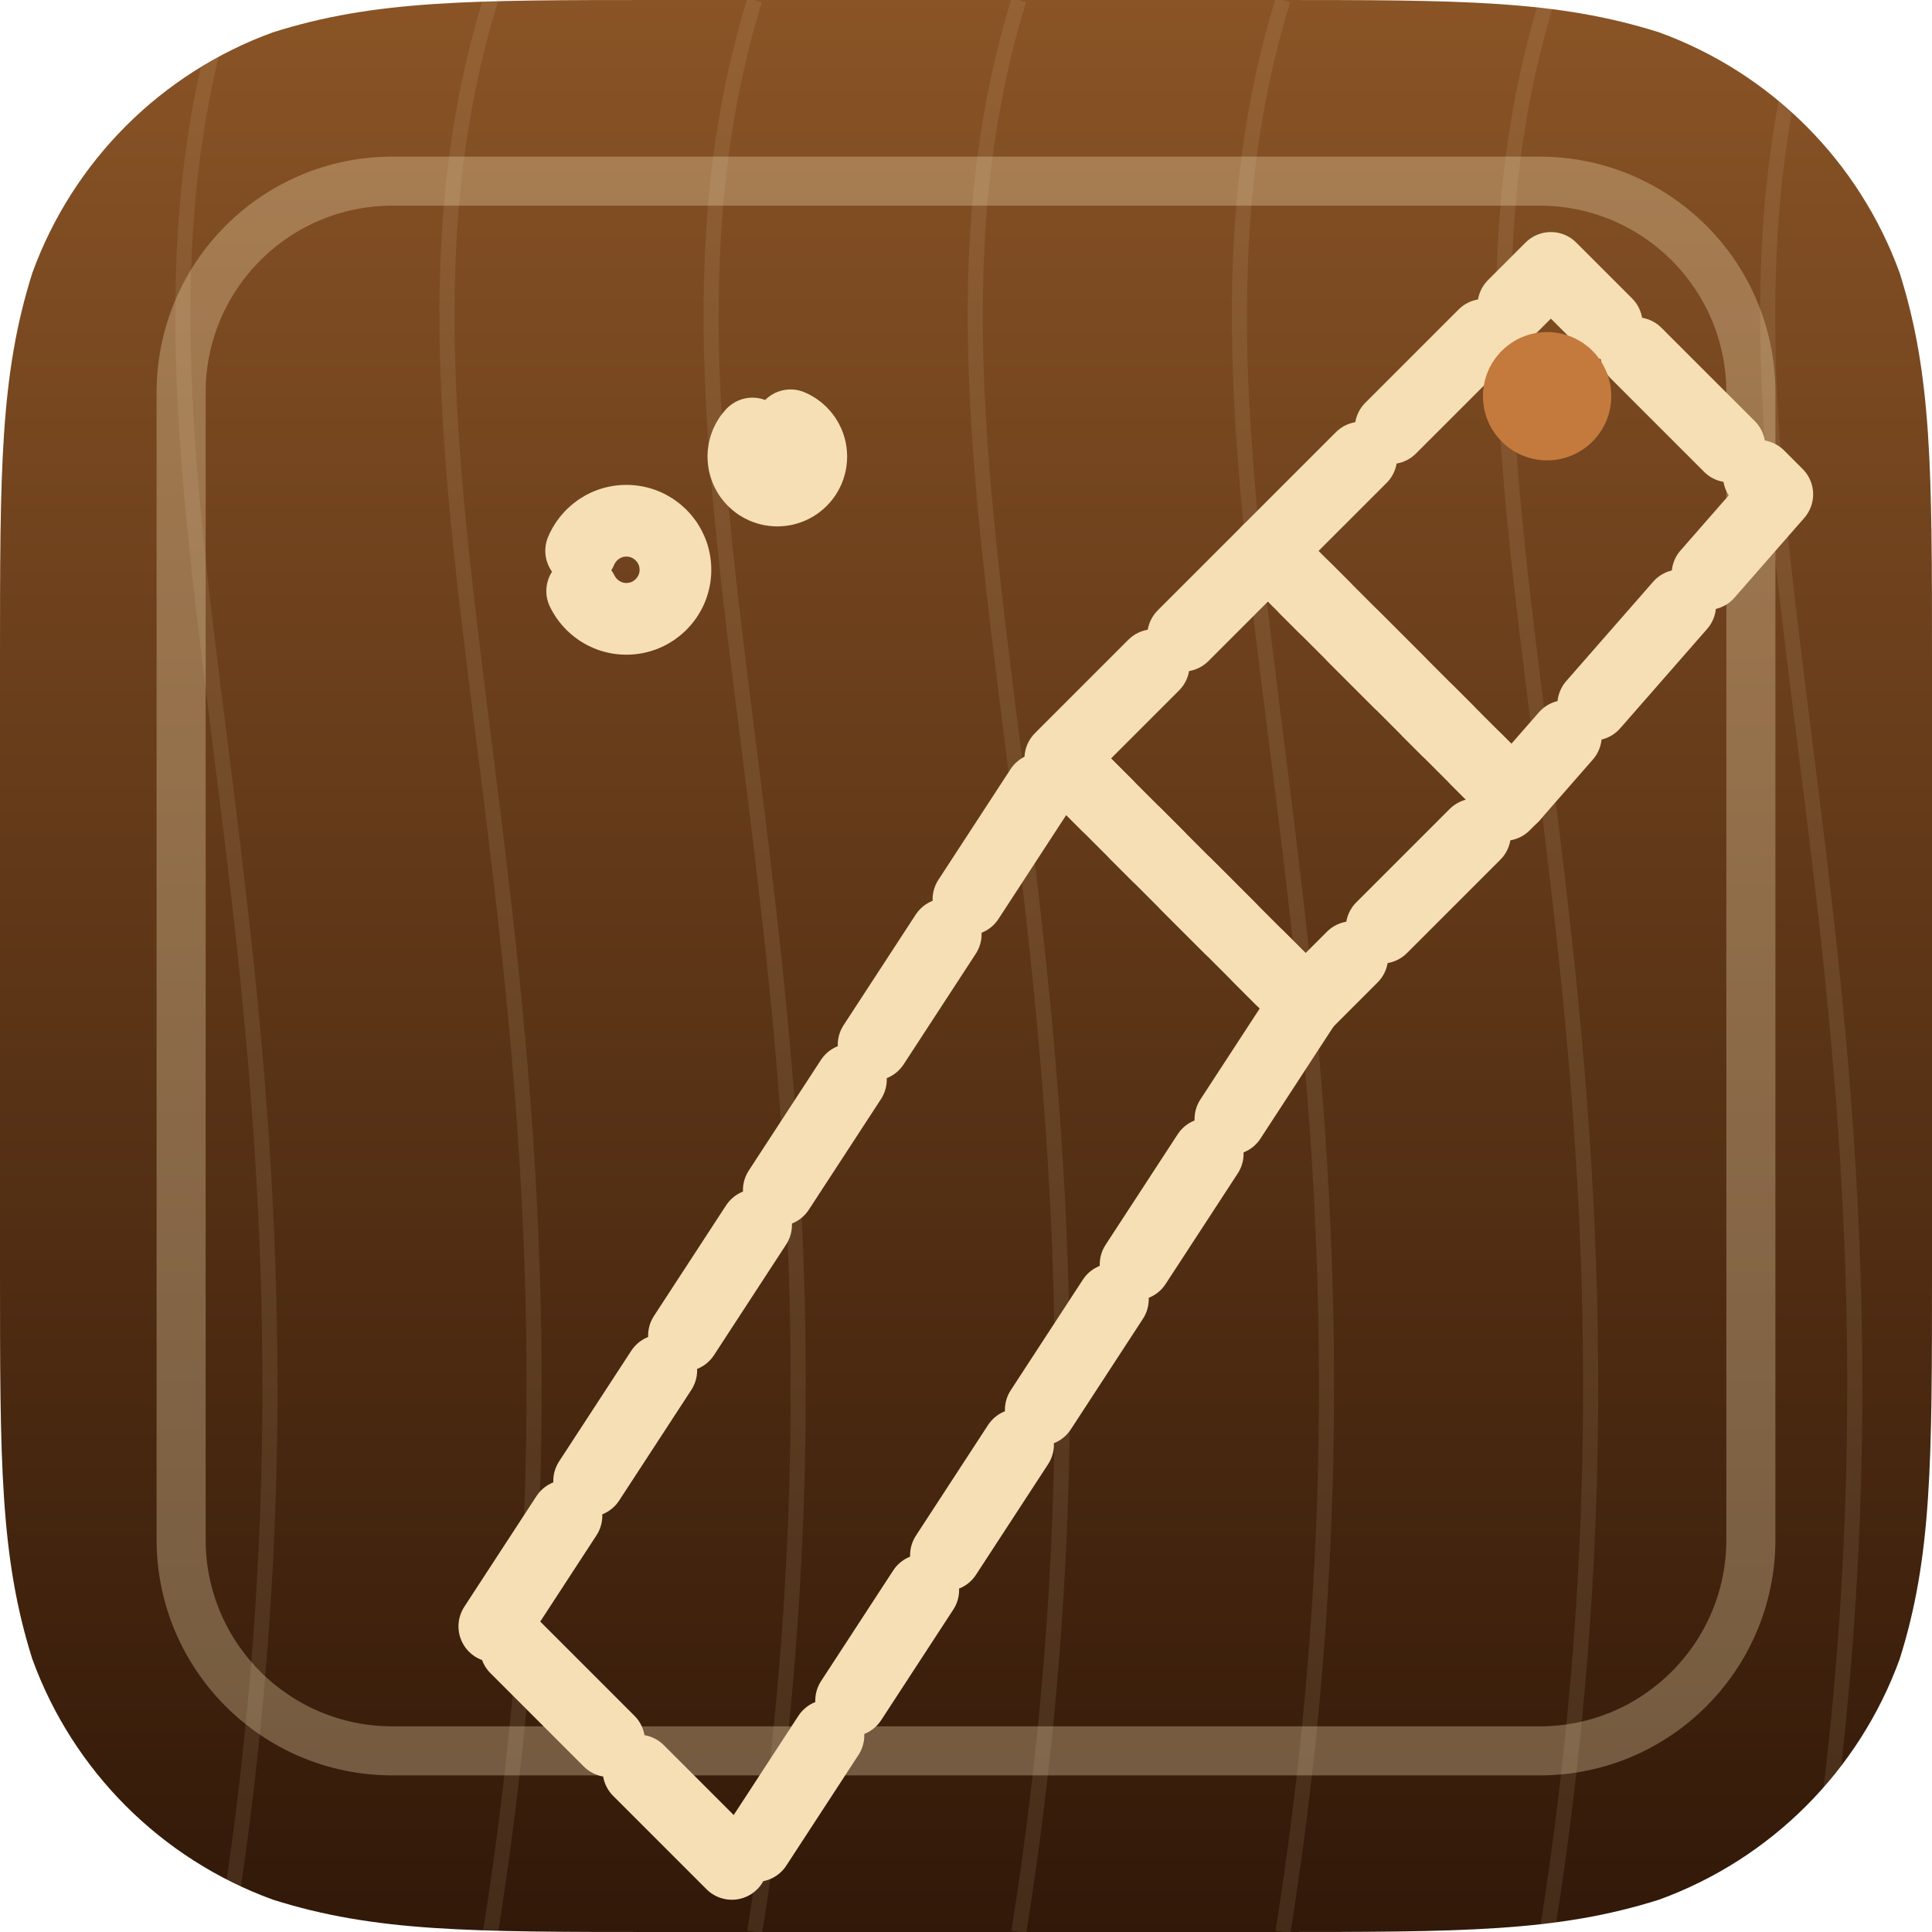
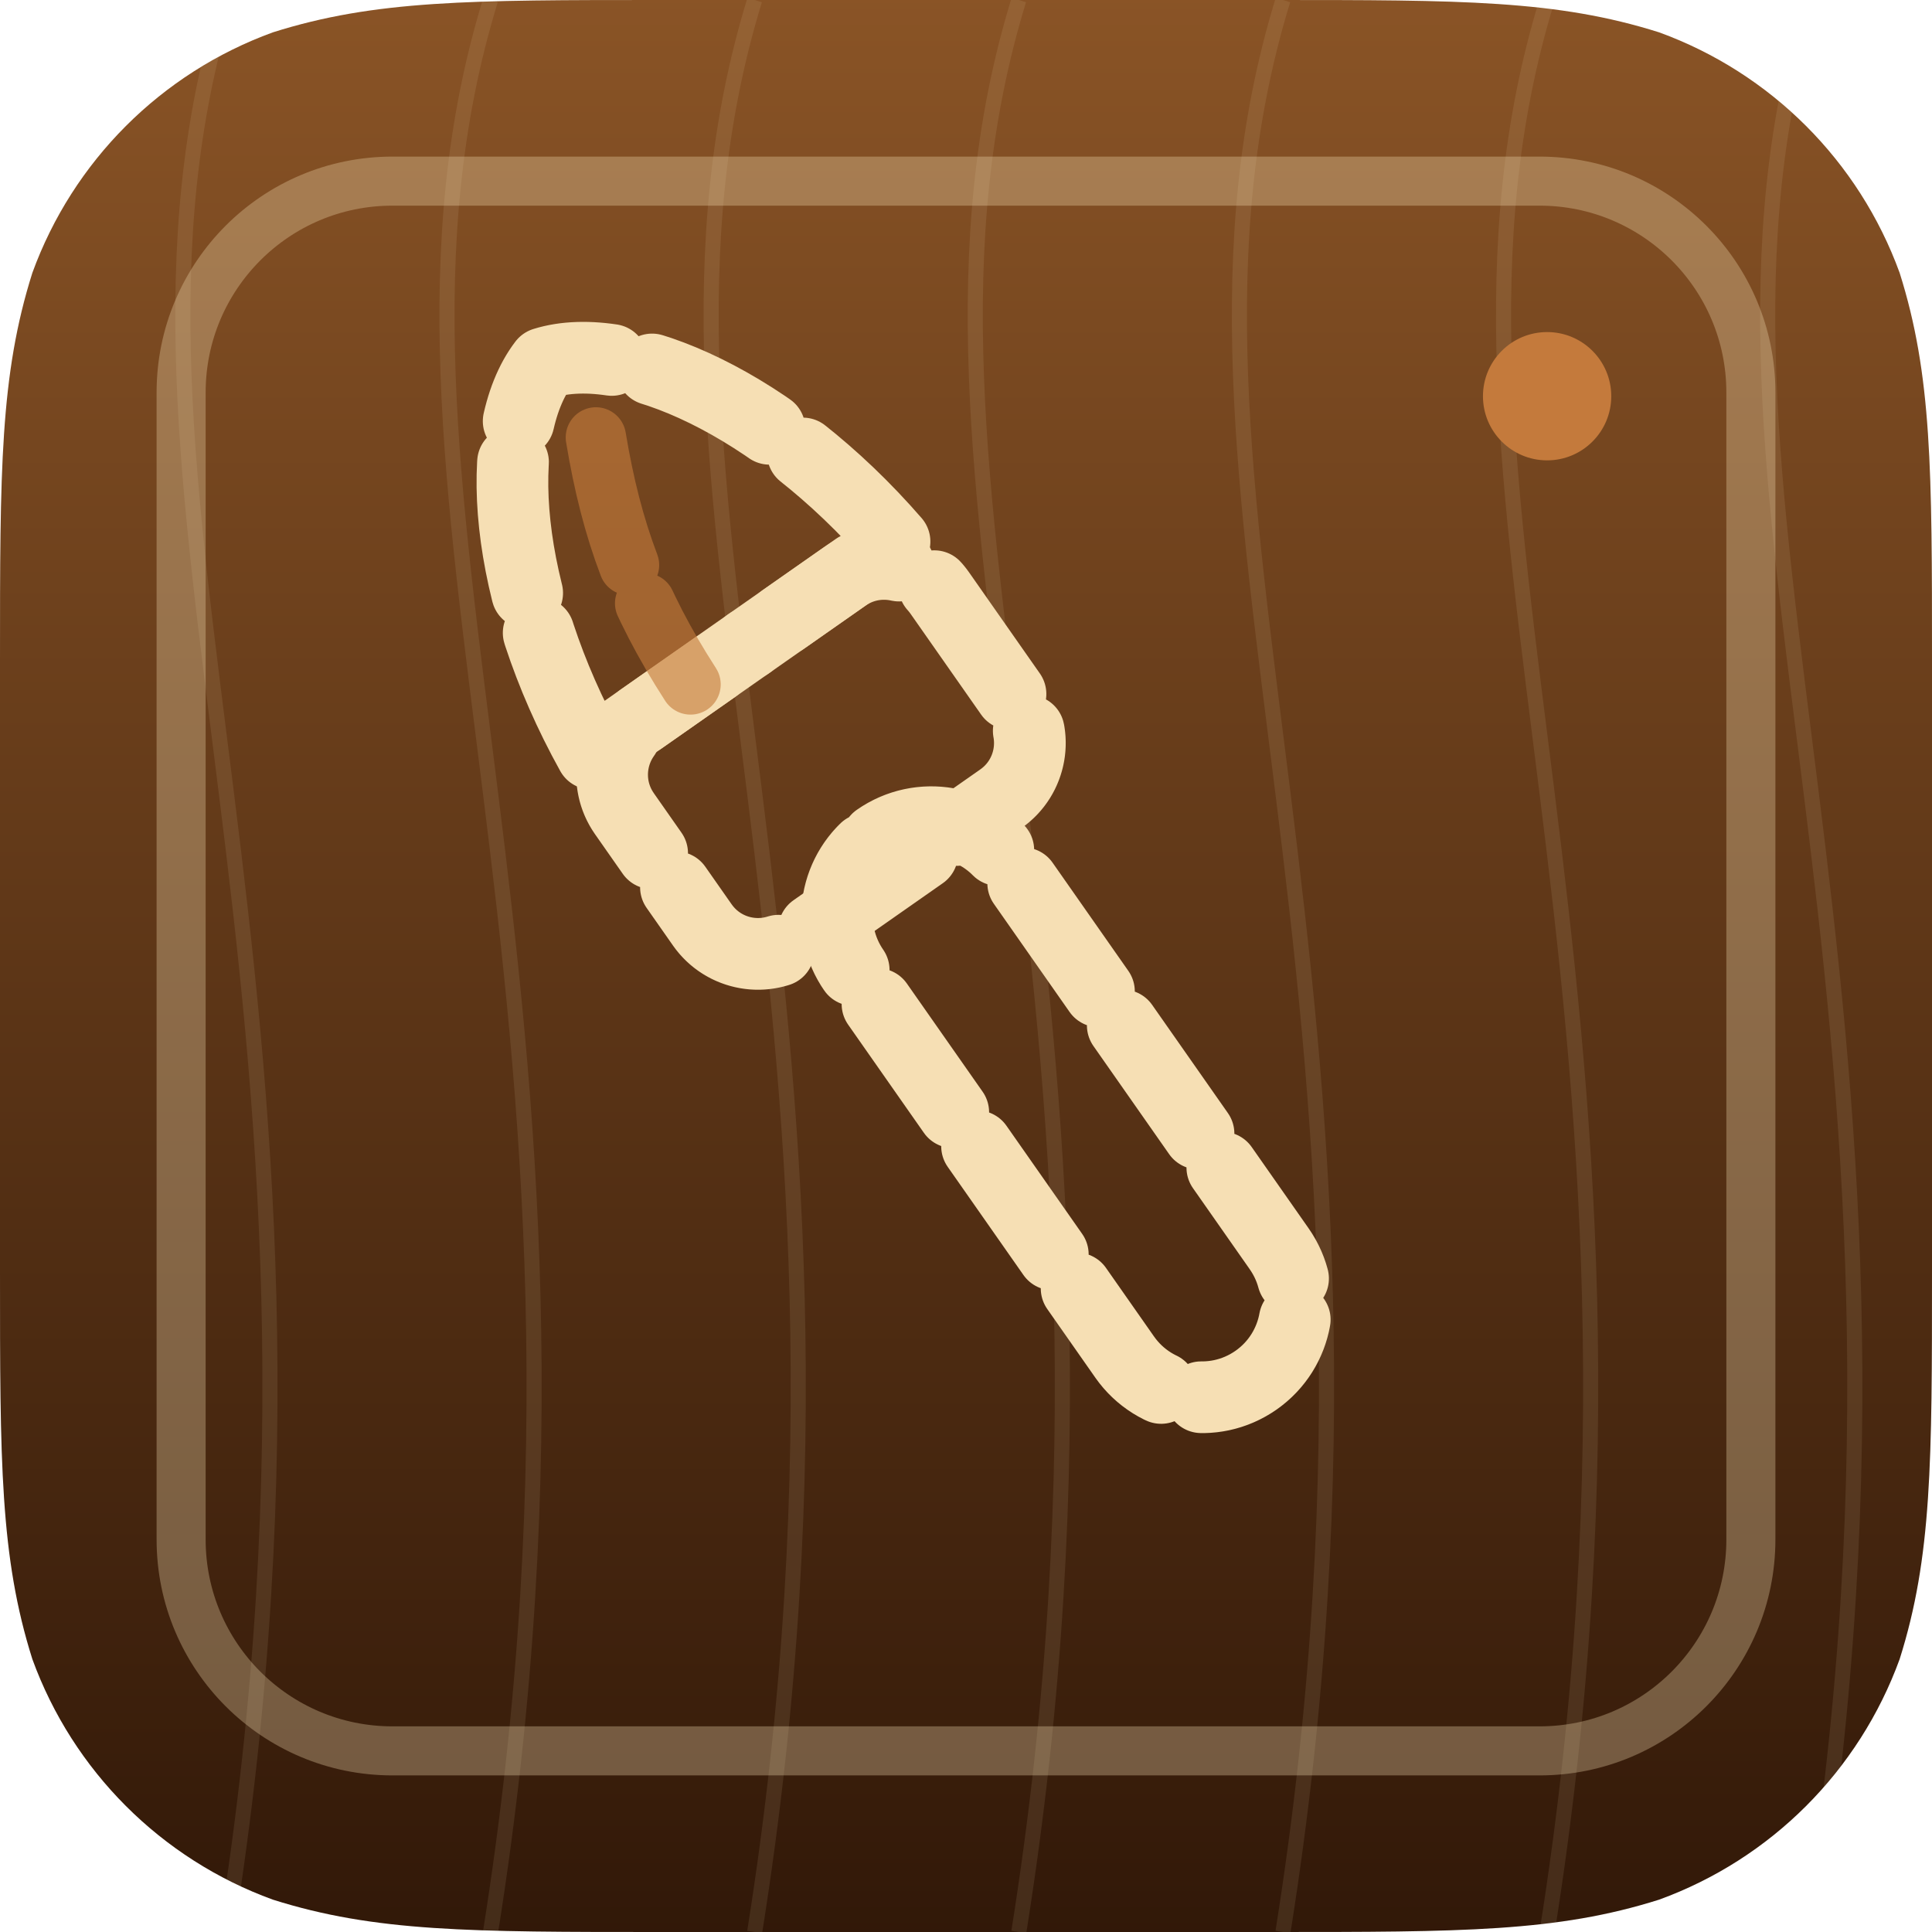
<svg xmlns="http://www.w3.org/2000/svg" viewBox="0 0 1024 1024" width="1024" height="1024" role="img" aria-label="Tiki Appearance">
  <defs>
    <clipPath id="sq">
      <path d="M 350.06 0 L 673.94 0 C 774.74 0 825.13 0 879.39 17.15 L 879.39 17.15 C 938.62 38.71 985.29 85.38 1006.85 144.61 C 1024 198.87 1024 249.26 1024 350.06 L 1024 673.94 C 1024 774.74 1024 825.13 1006.85 879.39 L 1006.85 879.39 C 985.29 938.62 938.62 985.29 879.39 1006.85 C 825.13 1024 774.74 1024 673.94 1024 L 350.06 1024 C 249.26 1024 198.87 1024 144.61 1006.85 L 144.61 1006.85 C 85.38 985.29 38.71 938.62 17.15 879.39 C 0 825.13 0 774.74 0 673.94 L 0 350.06 C 0 249.26 0 198.87 17.15 144.61 L 17.15 144.61 C 38.71 85.38 85.38 38.71 144.61 17.15 C 198.87 0 249.26 0 350.06 0 Z" />
    </clipPath>
    <linearGradient id="bgtikiappearance" x1="0" y1="0" x2="0" y2="1">
      <stop offset="0" stop-color="#8a5426" />
      <stop offset="1" stop-color="#311808" />
    </linearGradient>
  </defs>
  <g clip-path="url(#sq)">
    <rect width="1024" height="1024" fill="url(#bgtikiappearance)" />
    <path d="M120 0 C40 260 200 520 120 1024" stroke="#f6dfb4" stroke-width="8" opacity=".10" fill="none" />
    <path d="M260 0 C180 260 340 520 260 1024" stroke="#f6dfb4" stroke-width="8" opacity=".10" fill="none" />
    <path d="M400 0 C320 260 480 520 400 1024" stroke="#f6dfb4" stroke-width="8" opacity=".10" fill="none" />
    <path d="M540 0 C460 260 620 520 540 1024" stroke="#f6dfb4" stroke-width="8" opacity=".10" fill="none" />
    <path d="M680 0 C600 260 760 520 680 1024" stroke="#f6dfb4" stroke-width="8" opacity=".10" fill="none" />
    <path d="M820 0 C740 260 900 520 820 1024" stroke="#f6dfb4" stroke-width="8" opacity=".10" fill="none" />
    <path d="M960 0 C880 260 1040 520 960 1024" stroke="#f6dfb4" stroke-width="8" opacity=".10" fill="none" />
    <rect x="96" y="96" width="832" height="832" rx="112" fill="none" stroke="#f6dfb4" stroke-width="26" opacity=".32" />
    <g>
      <g fill="none" stroke="#f6dfb4" stroke-width="38" stroke-linecap="round" stroke-linejoin="round" stroke-dasharray="70 22">
-         <path d="M 262 862 L 562 402 L 692 532 L 392 992 Z" fill="none" />
-         <path d="M 562 402 L 672 292 L 802 422 L 692 532 Z" fill="none" />
-         <path d="M 672 292 L 822 142 L 942 262 L 802 422 Z" fill="none" />
-         <circle cx="332" cy="302" r="26" fill="none" />
-         <circle cx="412" cy="242" r="18" fill="none" />
+         <g transform="rotate(-35 512 512)">
+           <rect x="462" y="430" width="100" height="350" rx="50" fill="none" />
+           <rect x="410" y="306" width="204" height="144" rx="36" fill="none" />
+           <path d="M 414 306 C 424 210 468 136 512 122 C 556 136 600 210 610 306 Z" fill="none" />
+           <path d="M 512 170 C 490 216 480 254 478 306" fill="none" stroke="#c47a3c" stroke-width="32" stroke-linecap="round" opacity=".62" />
+         </g>
      </g>
      <circle cx="820" cy="210" r="34" fill="#c47a3c" />
    </g>
  </g>
</svg>
